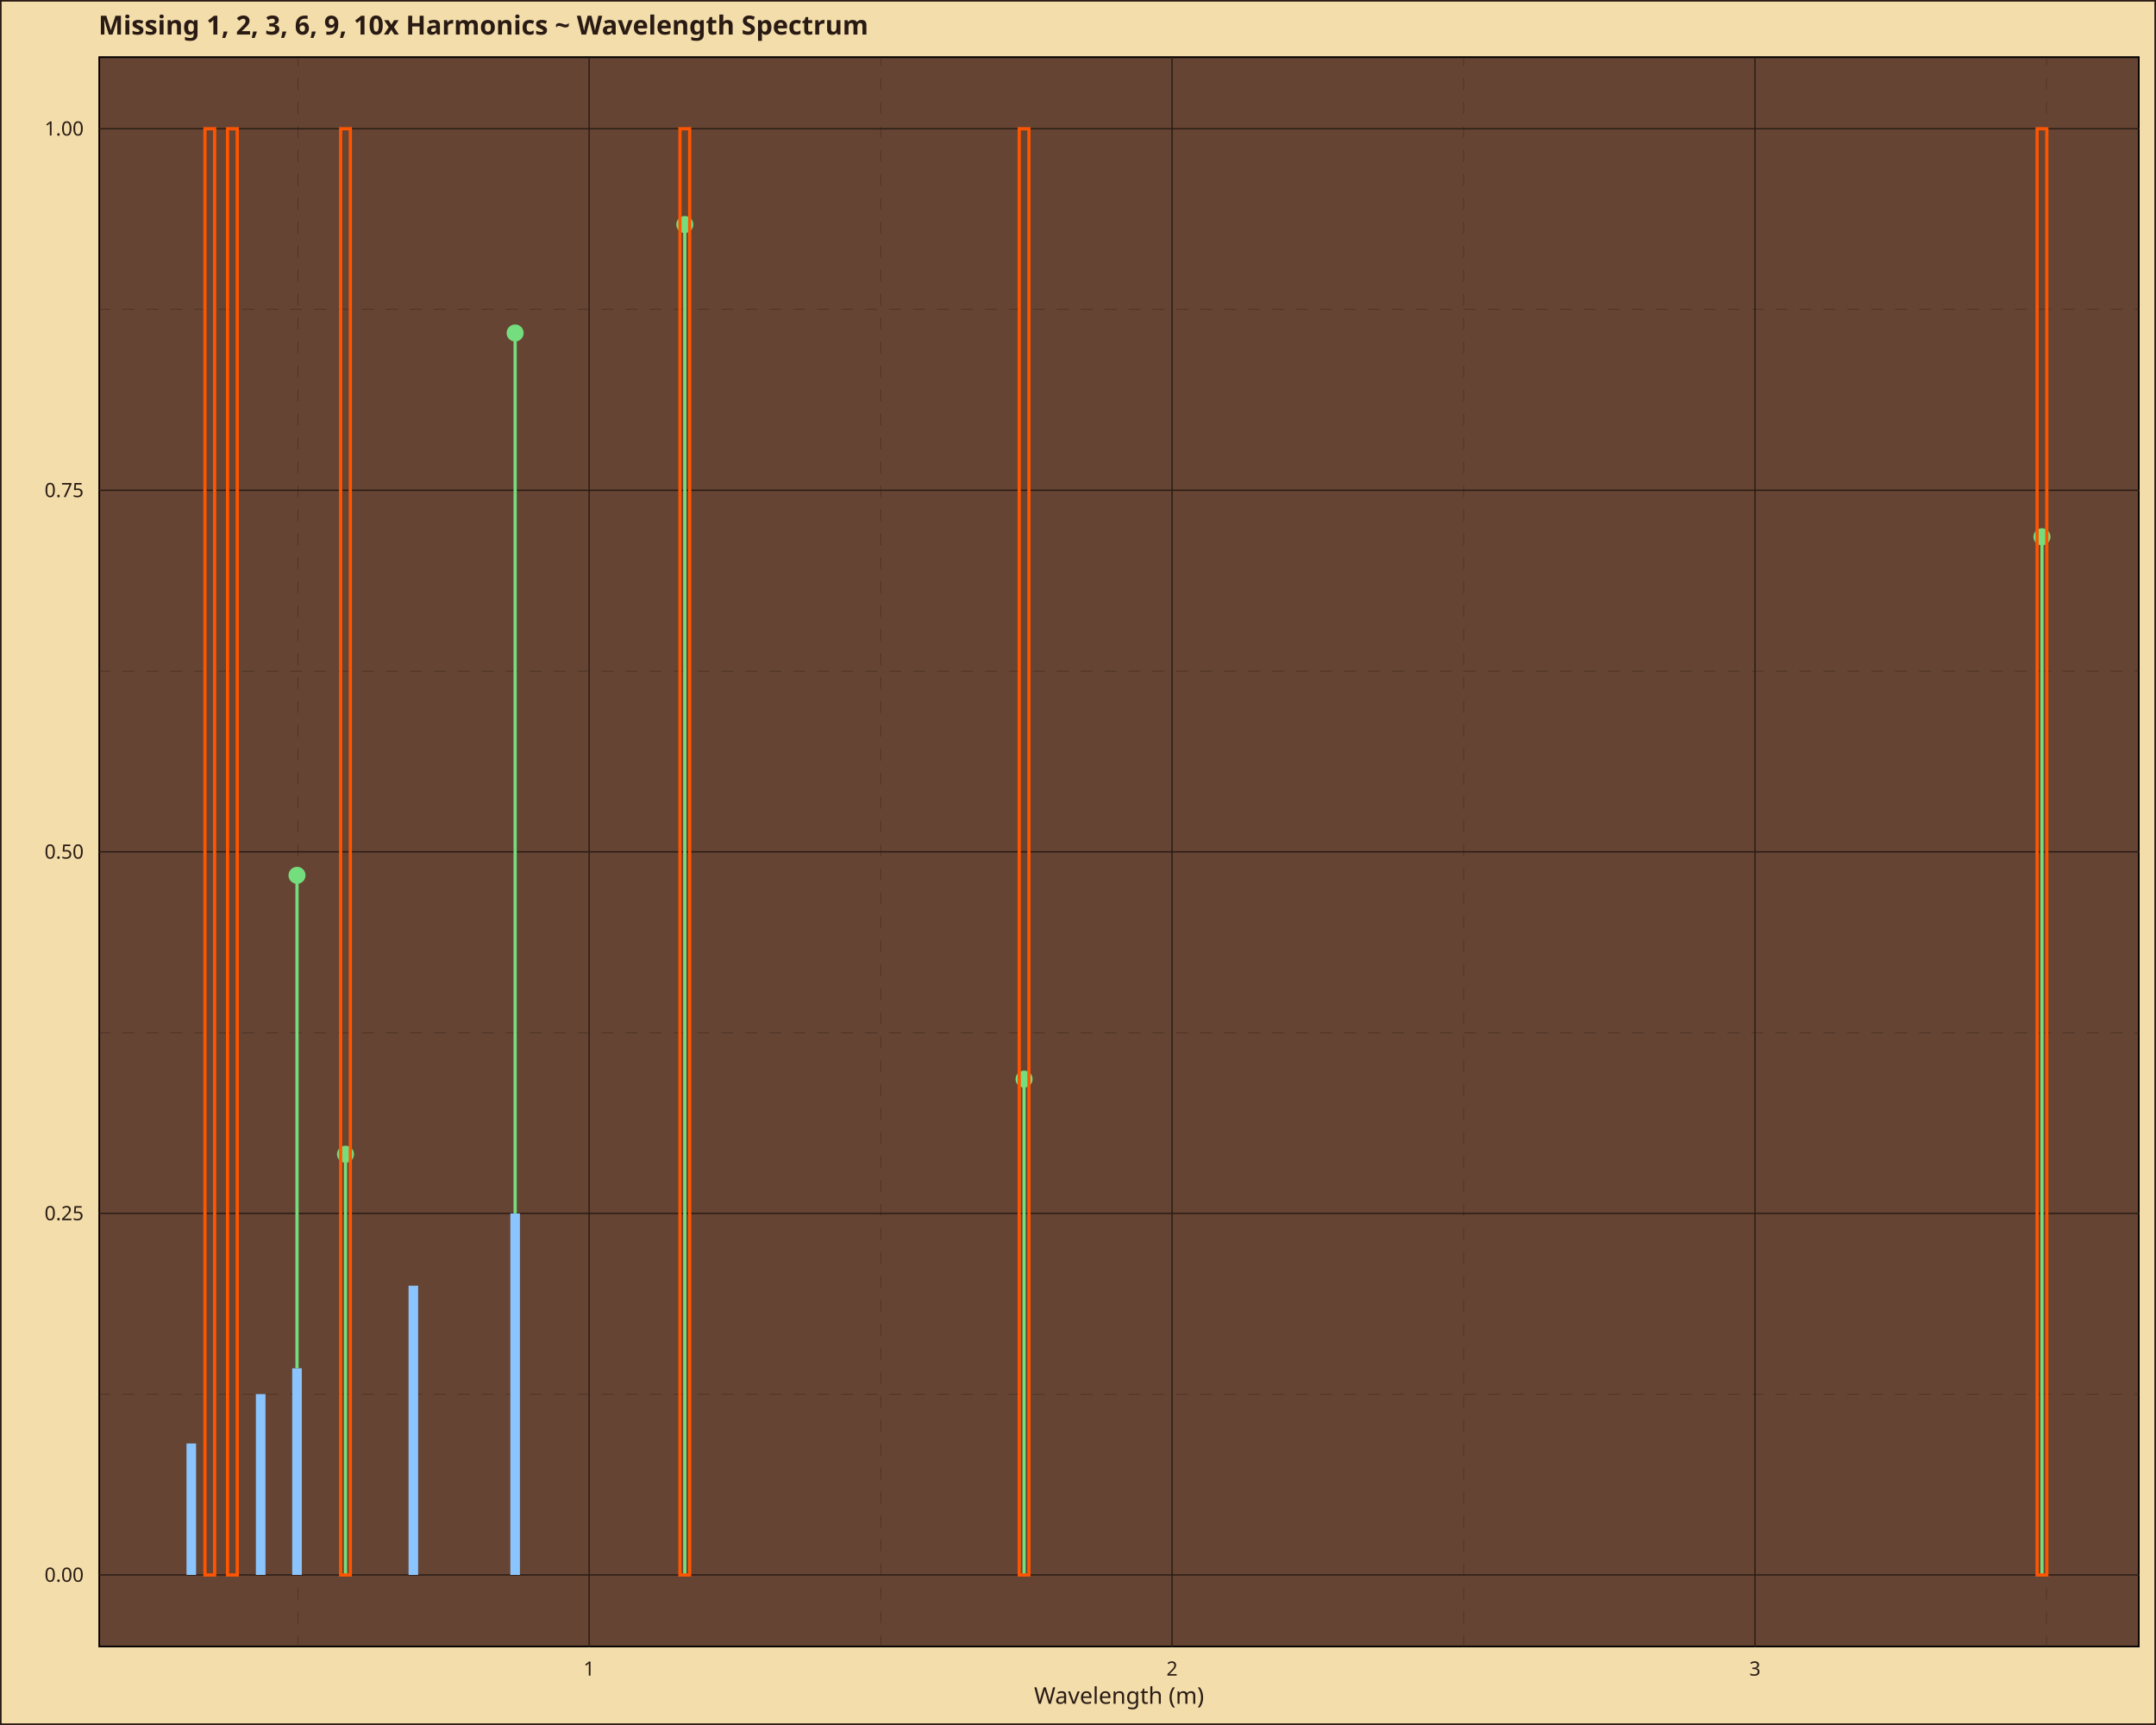
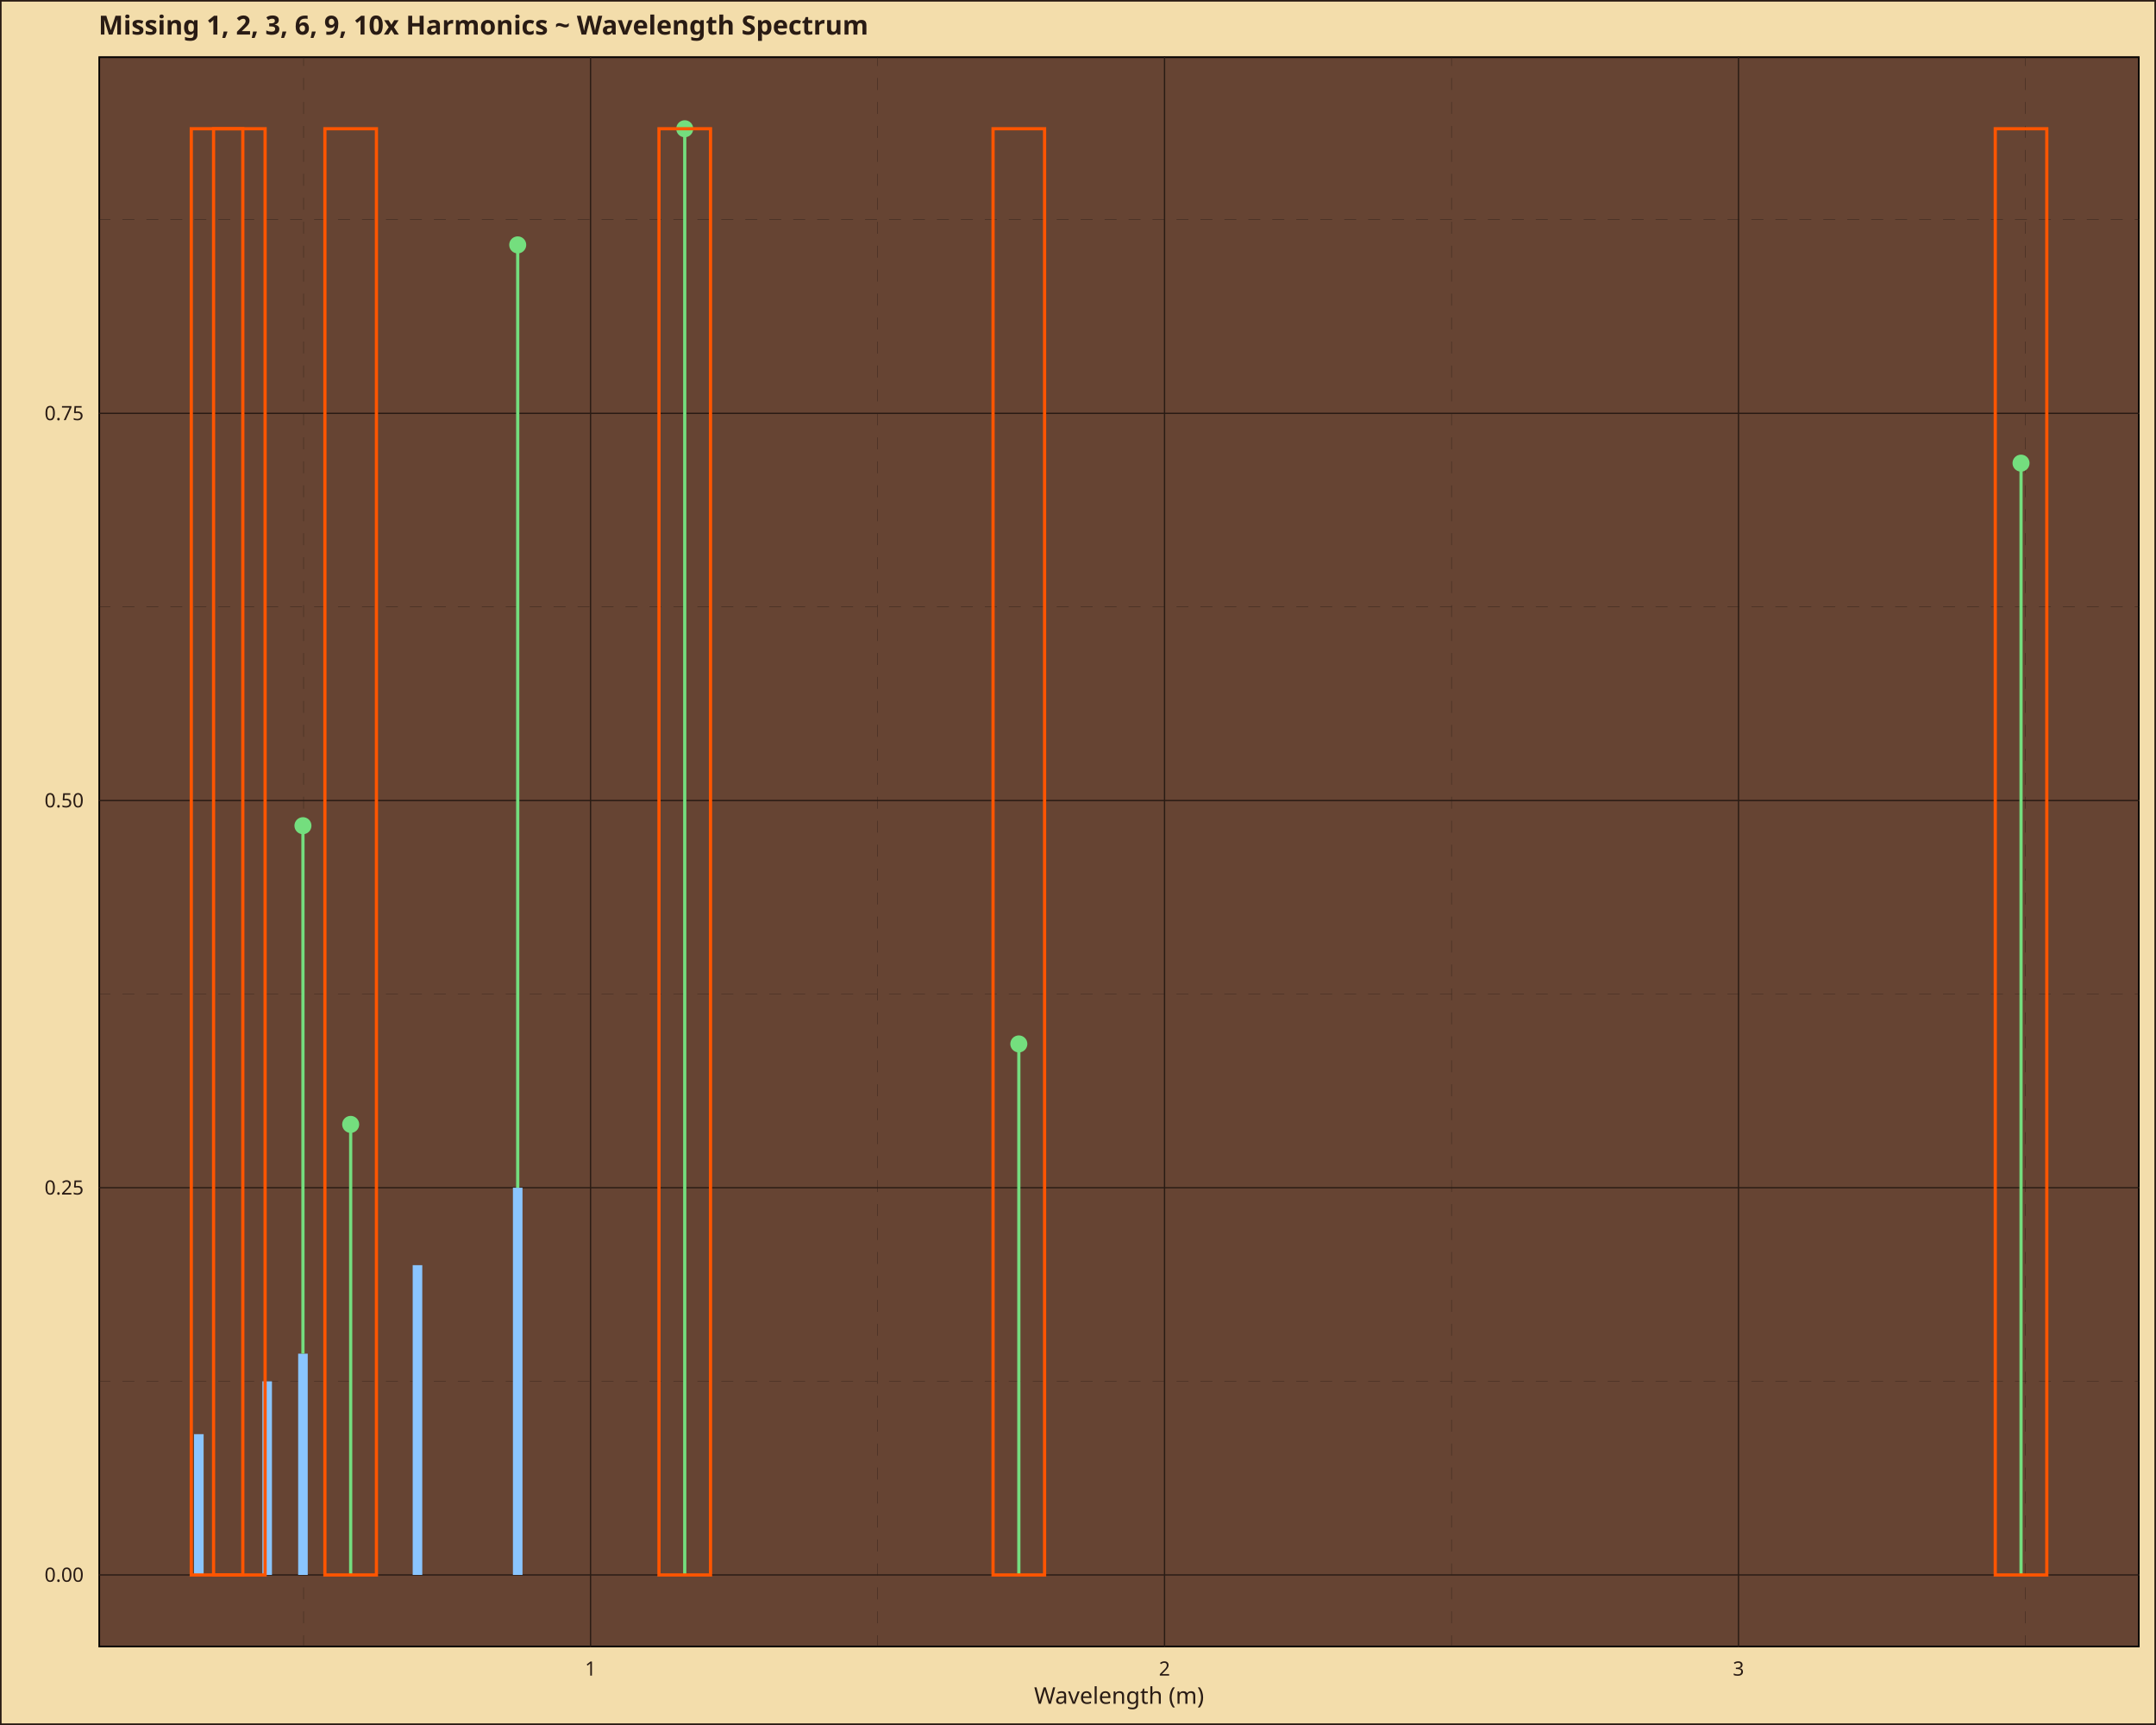
<svg xmlns="http://www.w3.org/2000/svg" class="svglite" data-engine-version="2.0" width="720.00pt" height="576.00pt" viewBox="0 0 720.00 576.00">
  <defs>
    <style type="text/css">
    .svglite line, .svglite polyline, .svglite polygon, .svglite path, .svglite rect, .svglite circle {
      fill: none;
      stroke: #000000;
      stroke-linecap: round;
      stroke-linejoin: round;
      stroke-miterlimit: 10.00;
    }
  </style>
  </defs>
  <rect width="100%" height="100%" style="stroke: none; fill: #FFFFFF;" />
  <defs>
    <clipPath id="cpMC4wMHw3MjAuMDB8MC4wMHw1NzYuMDA=">
      <rect x="0.00" y="0.00" width="720.00" height="576.00" />
    </clipPath>
  </defs>
  <g clip-path="url(#cpMC4wMHw3MjAuMDB8MC4wMHw1NzYuMDA=)">
    <rect x="0" y="0.00" width="720.00" height="576.00" style="stroke-width: 1.07; stroke: #291B14; fill: #F3DDAB;" />
  </g>
  <defs>
    <clipPath id="cpMzIuODl8NzE0LjUyfDE4Ljg0fDU1MC4wNA==">
      <rect x="32.89" y="18.84" width="681.63" height="531.20" />
    </clipPath>
  </defs>
  <g clip-path="url(#cpMzIuODl8NzE0LjUyfDE4Ljg0fDU1MC4wNA==)">
    <rect x="32.89" y="18.84" width="681.63" height="531.20" style="stroke-width: 1.07; fill: #664433;" />
-     <polyline points="32.89,465.53 714.52,465.53 " style="stroke-width: 0.11; stroke: #291B14; stroke-dasharray: 4.00,4.00; stroke-linecap: butt;" />
-     <polyline points="32.89,344.80 714.52,344.80 " style="stroke-width: 0.11; stroke: #291B14; stroke-dasharray: 4.00,4.00; stroke-linecap: butt;" />
-     <polyline points="32.89,224.08 714.52,224.08 " style="stroke-width: 0.11; stroke: #291B14; stroke-dasharray: 4.00,4.00; stroke-linecap: butt;" />
-     <polyline points="32.89,103.35 714.52,103.35 " style="stroke-width: 0.11; stroke: #291B14; stroke-dasharray: 4.00,4.00; stroke-linecap: butt;" />
-     <polyline points="99.41,550.04 99.41,18.84 " style="stroke-width: 0.11; stroke: #291B14; stroke-dasharray: 4.00,4.00; stroke-linecap: butt;" />
-     <polyline points="294.08,550.04 294.08,18.84 " style="stroke-width: 0.11; stroke: #291B14; stroke-dasharray: 4.00,4.00; stroke-linecap: butt;" />
-     <polyline points="488.75,550.04 488.75,18.84 " style="stroke-width: 0.11; stroke: #291B14; stroke-dasharray: 4.00,4.00; stroke-linecap: butt;" />
-     <polyline points="683.42,550.04 683.42,18.84 " style="stroke-width: 0.11; stroke: #291B14; stroke-dasharray: 4.00,4.00; stroke-linecap: butt;" />
+     <polyline points="32.89,461.25 714.52,461.25 " style="stroke-width: 0.11; stroke: #291B14; stroke-dasharray: 4.00,4.00; stroke-linecap: butt;" />
+     <polyline points="32.89,331.96 714.52,331.96 " style="stroke-width: 0.11; stroke: #291B14; stroke-dasharray: 4.00,4.00; stroke-linecap: butt;" />
+     <polyline points="32.89,202.67 714.52,202.67 " style="stroke-width: 0.11; stroke: #291B14; stroke-dasharray: 4.00,4.00; stroke-linecap: butt;" />
+     <polyline points="32.89,73.38 714.52,73.38 " style="stroke-width: 0.11; stroke: #291B14; stroke-dasharray: 4.00,4.00; stroke-linecap: butt;" />
+     <polyline points="101.38,550.04 101.38,18.84 " style="stroke-width: 0.11; stroke: #291B14; stroke-dasharray: 4.00,4.00; stroke-linecap: butt;" />
+     <polyline points="293.06,550.04 293.06,18.84 " style="stroke-width: 0.11; stroke: #291B14; stroke-dasharray: 4.00,4.00; stroke-linecap: butt;" />
+     <polyline points="484.73,550.04 484.73,18.84 " style="stroke-width: 0.11; stroke: #291B14; stroke-dasharray: 4.00,4.00; stroke-linecap: butt;" />
+     <polyline points="676.41,550.04 676.41,18.84 " style="stroke-width: 0.11; stroke: #291B14; stroke-dasharray: 4.00,4.00; stroke-linecap: butt;" />
    <polyline points="32.89,525.89 714.52,525.89 " style="stroke-width: 0.43; stroke: #291B14; stroke-linecap: butt;" />
-     <polyline points="32.89,405.17 714.52,405.17 " style="stroke-width: 0.43; stroke: #291B14; stroke-linecap: butt;" />
-     <polyline points="32.89,284.44 714.52,284.44 " style="stroke-width: 0.43; stroke: #291B14; stroke-linecap: butt;" />
-     <polyline points="32.89,163.71 714.52,163.71 " style="stroke-width: 0.43; stroke: #291B14; stroke-linecap: butt;" />
-     <polyline points="32.89,42.99 714.52,42.99 " style="stroke-width: 0.43; stroke: #291B14; stroke-linecap: butt;" />
-     <polyline points="196.74,550.04 196.74,18.84 " style="stroke-width: 0.43; stroke: #291B14; stroke-linecap: butt;" />
-     <polyline points="391.41,550.04 391.41,18.84 " style="stroke-width: 0.43; stroke: #291B14; stroke-linecap: butt;" />
-     <polyline points="586.08,550.04 586.08,18.84 " style="stroke-width: 0.43; stroke: #291B14; stroke-linecap: butt;" />
-     <line x1="63.88" y1="481.99" x2="63.88" y2="525.89" style="stroke-width: 3.20; stroke: #8AC5FF; stroke-linecap: butt;" />
-     <line x1="87.05" y1="465.53" x2="87.05" y2="525.89" style="stroke-width: 3.20; stroke: #8AC5FF; stroke-linecap: butt;" />
-     <line x1="99.19" y1="456.91" x2="99.19" y2="525.89" style="stroke-width: 3.20; stroke: #8AC5FF; stroke-linecap: butt;" />
-     <line x1="138.04" y1="429.31" x2="138.04" y2="525.89" style="stroke-width: 3.20; stroke: #8AC5FF; stroke-linecap: butt;" />
-     <line x1="172.03" y1="405.17" x2="172.03" y2="525.89" style="stroke-width: 3.20; stroke: #8AC5FF; stroke-linecap: butt;" />
-     <line x1="99.19" y1="456.91" x2="99.19" y2="292.28" style="stroke-width: 1.07; stroke: #74DE7E; stroke-linecap: butt;" />
-     <line x1="115.38" y1="525.89" x2="115.38" y2="385.41" style="stroke-width: 1.07; stroke: #74DE7E; stroke-linecap: butt;" />
-     <line x1="172.03" y1="405.17" x2="172.03" y2="111.19" style="stroke-width: 1.07; stroke: #74DE7E; stroke-linecap: butt;" />
-     <line x1="228.69" y1="525.89" x2="228.69" y2="74.97" style="stroke-width: 1.07; stroke: #74DE7E; stroke-linecap: butt;" />
-     <line x1="341.99" y1="525.89" x2="341.99" y2="360.33" style="stroke-width: 1.07; stroke: #74DE7E; stroke-linecap: butt;" />
-     <line x1="681.92" y1="525.89" x2="681.92" y2="179.24" style="stroke-width: 1.07; stroke: #74DE7E; stroke-linecap: butt;" />
-     <circle cx="99.19" cy="292.28" r="2.49" style="stroke-width: 0.71; stroke: #74DE7E; fill: #74DE7E;" />
-     <circle cx="115.38" cy="385.41" r="2.49" style="stroke-width: 0.71; stroke: #74DE7E; fill: #74DE7E;" />
-     <circle cx="172.03" cy="111.19" r="2.49" style="stroke-width: 0.71; stroke: #74DE7E; fill: #74DE7E;" />
-     <circle cx="228.69" cy="74.97" r="2.49" style="stroke-width: 0.71; stroke: #74DE7E; fill: #74DE7E;" />
-     <circle cx="341.99" cy="360.33" r="2.49" style="stroke-width: 0.71; stroke: #74DE7E; fill: #74DE7E;" />
-     <circle cx="681.92" cy="179.24" r="2.49" style="stroke-width: 0.71; stroke: #74DE7E; fill: #74DE7E;" />
-     <rect x="680.29" y="42.99" width="3.24" height="482.91" style="stroke-width: 1.07; stroke: #FF5500; stroke-linecap: butt; stroke-linejoin: miter;" />
-     <rect x="340.37" y="42.99" width="3.24" height="482.91" style="stroke-width: 1.07; stroke: #FF5500; stroke-linecap: butt; stroke-linejoin: miter;" />
-     <rect x="227.07" y="42.99" width="3.24" height="482.91" style="stroke-width: 1.07; stroke: #FF5500; stroke-linecap: butt; stroke-linejoin: miter;" />
-     <rect x="113.76" y="42.99" width="3.24" height="482.91" style="stroke-width: 1.07; stroke: #FF5500; stroke-linecap: butt; stroke-linejoin: miter;" />
-     <rect x="75.99" y="42.99" width="3.24" height="482.91" style="stroke-width: 1.07; stroke: #FF5500; stroke-linecap: butt; stroke-linejoin: miter;" />
-     <rect x="68.44" y="42.99" width="3.24" height="482.91" style="stroke-width: 1.07; stroke: #FF5500; stroke-linecap: butt; stroke-linejoin: miter;" />
+     <polyline points="32.89,396.60 714.52,396.60 " style="stroke-width: 0.43; stroke: #291B14; stroke-linecap: butt;" />
+     <polyline points="32.89,267.31 714.52,267.31 " style="stroke-width: 0.43; stroke: #291B14; stroke-linecap: butt;" />
+     <polyline points="32.89,138.02 714.52,138.02 " style="stroke-width: 0.43; stroke: #291B14; stroke-linecap: butt;" />
+     <polyline points="197.22,550.04 197.22,18.84 " style="stroke-width: 0.43; stroke: #291B14; stroke-linecap: butt;" />
+     <polyline points="388.90,550.04 388.90,18.84 " style="stroke-width: 0.43; stroke: #291B14; stroke-linecap: butt;" />
+     <polyline points="580.57,550.04 580.57,18.84 " style="stroke-width: 0.43; stroke: #291B14; stroke-linecap: butt;" />
+     <line x1="66.40" y1="478.88" x2="66.40" y2="525.89" style="stroke-width: 3.20; stroke: #8AC5FF; stroke-linecap: butt;" />
+     <line x1="89.22" y1="461.25" x2="89.22" y2="525.89" style="stroke-width: 3.20; stroke: #8AC5FF; stroke-linecap: butt;" />
+     <line x1="101.17" y1="452.01" x2="101.17" y2="525.89" style="stroke-width: 3.20; stroke: #8AC5FF; stroke-linecap: butt;" />
+     <line x1="139.42" y1="422.46" x2="139.42" y2="525.89" style="stroke-width: 3.20; stroke: #8AC5FF; stroke-linecap: butt;" />
+     <line x1="172.89" y1="396.60" x2="172.89" y2="525.89" style="stroke-width: 3.20; stroke: #8AC5FF; stroke-linecap: butt;" />
+     <line x1="101.17" y1="452.01" x2="101.17" y2="275.71" style="stroke-width: 1.07; stroke: #74DE7E; stroke-linecap: butt;" />
+     <line x1="117.11" y1="525.89" x2="117.11" y2="375.45" style="stroke-width: 1.07; stroke: #74DE7E; stroke-linecap: butt;" />
+     <line x1="172.89" y1="396.60" x2="172.89" y2="81.77" style="stroke-width: 1.07; stroke: #74DE7E; stroke-linecap: butt;" />
+     <line x1="228.67" y1="525.89" x2="228.67" y2="42.99" style="stroke-width: 1.07; stroke: #74DE7E; stroke-linecap: butt;" />
+     <line x1="340.24" y1="525.89" x2="340.24" y2="348.58" style="stroke-width: 1.07; stroke: #74DE7E; stroke-linecap: butt;" />
+     <line x1="674.93" y1="525.89" x2="674.93" y2="154.65" style="stroke-width: 1.07; stroke: #74DE7E; stroke-linecap: butt;" />
+     <circle cx="101.17" cy="275.71" r="2.49" style="stroke-width: 0.71; stroke: #74DE7E; fill: #74DE7E;" />
+     <circle cx="117.11" cy="375.45" r="2.49" style="stroke-width: 0.71; stroke: #74DE7E; fill: #74DE7E;" />
+     <circle cx="172.89" cy="81.77" r="2.49" style="stroke-width: 0.71; stroke: #74DE7E; fill: #74DE7E;" />
+     <circle cx="228.67" cy="42.99" r="2.49" style="stroke-width: 0.71; stroke: #74DE7E; fill: #74DE7E;" />
+     <circle cx="340.24" cy="348.58" r="2.49" style="stroke-width: 0.71; stroke: #74DE7E; fill: #74DE7E;" />
+     <circle cx="674.93" cy="154.65" r="2.49" style="stroke-width: 0.71; stroke: #74DE7E; fill: #74DE7E;" />
+     <rect x="666.32" y="42.99" width="17.21" height="482.91" style="stroke-width: 1.07; stroke: #FF5500; stroke-linecap: butt; stroke-linejoin: miter;" />
+     <rect x="331.63" y="42.99" width="17.21" height="482.91" style="stroke-width: 1.07; stroke: #FF5500; stroke-linecap: butt; stroke-linejoin: miter;" />
+     <rect x="220.07" y="42.99" width="17.21" height="482.91" style="stroke-width: 1.07; stroke: #FF5500; stroke-linecap: butt; stroke-linejoin: miter;" />
+     <rect x="108.50" y="42.99" width="17.21" height="482.91" style="stroke-width: 1.07; stroke: #FF5500; stroke-linecap: butt; stroke-linejoin: miter;" />
+     <rect x="71.32" y="42.99" width="17.21" height="482.91" style="stroke-width: 1.07; stroke: #FF5500; stroke-linecap: butt; stroke-linejoin: miter;" />
+     <rect x="63.88" y="42.99" width="17.21" height="482.91" style="stroke-width: 1.07; stroke: #FF5500; stroke-linecap: butt; stroke-linejoin: miter;" />
  </g>
  <g clip-path="url(#cpMC4wMHw3MjAuMDB8MC4wMHw1NzYuMDA=)">
    <text x="27.96" y="528.17" text-anchor="end" style="font-size: 6.60px; fill: #291B14; font-family: sans;" textLength="12.85px" lengthAdjust="spacingAndGlyphs">0.00</text>
-     <text x="27.96" y="407.44" text-anchor="end" style="font-size: 6.60px; fill: #291B14; font-family: sans;" textLength="12.85px" lengthAdjust="spacingAndGlyphs">0.25</text>
-     <text x="27.96" y="286.71" text-anchor="end" style="font-size: 6.60px; fill: #291B14; font-family: sans;" textLength="12.85px" lengthAdjust="spacingAndGlyphs">0.50</text>
-     <text x="27.96" y="165.99" text-anchor="end" style="font-size: 6.60px; fill: #291B14; font-family: sans;" textLength="12.85px" lengthAdjust="spacingAndGlyphs">0.75</text>
-     <text x="27.96" y="45.26" text-anchor="end" style="font-size: 6.60px; fill: #291B14; font-family: sans;" textLength="12.85px" lengthAdjust="spacingAndGlyphs">1.00</text>
-     <text x="196.74" y="559.51" text-anchor="middle" style="font-size: 6.60px; fill: #291B14; font-family: sans;" textLength="3.67px" lengthAdjust="spacingAndGlyphs">1</text>
-     <text x="391.41" y="559.51" text-anchor="middle" style="font-size: 6.60px; fill: #291B14; font-family: sans;" textLength="3.67px" lengthAdjust="spacingAndGlyphs">2</text>
-     <text x="586.08" y="559.51" text-anchor="middle" style="font-size: 6.60px; fill: #291B14; font-family: sans;" textLength="3.67px" lengthAdjust="spacingAndGlyphs">3</text>
+     <text x="27.96" y="398.88" text-anchor="end" style="font-size: 6.60px; fill: #291B14; font-family: sans;" textLength="12.85px" lengthAdjust="spacingAndGlyphs">0.25</text>
+     <text x="27.96" y="269.59" text-anchor="end" style="font-size: 6.60px; fill: #291B14; font-family: sans;" textLength="12.85px" lengthAdjust="spacingAndGlyphs">0.50</text>
+     <text x="27.96" y="140.30" text-anchor="end" style="font-size: 6.60px; fill: #291B14; font-family: sans;" textLength="12.85px" lengthAdjust="spacingAndGlyphs">0.75</text>
+     <text x="197.22" y="559.51" text-anchor="middle" style="font-size: 6.60px; fill: #291B14; font-family: sans;" textLength="3.67px" lengthAdjust="spacingAndGlyphs">1</text>
+     <text x="388.90" y="559.51" text-anchor="middle" style="font-size: 6.60px; fill: #291B14; font-family: sans;" textLength="3.67px" lengthAdjust="spacingAndGlyphs">2</text>
+     <text x="580.57" y="559.51" text-anchor="middle" style="font-size: 6.60px; fill: #291B14; font-family: sans;" textLength="3.67px" lengthAdjust="spacingAndGlyphs">3</text>
    <text x="373.71" y="568.92" text-anchor="middle" style="font-size: 7.70px; fill: #291B14; font-family: sans;" textLength="54.35px" lengthAdjust="spacingAndGlyphs">Wavelength (m)</text>
    <text x="32.89" y="11.54" style="font-size: 8.80px; font-weight: bold; fill: #291B14; font-family: sans;" textLength="236.52px" lengthAdjust="spacingAndGlyphs">Missing 1, 2, 3, 6, 9, 10x Harmonics ~ Wavelength Spectrum</text>
  </g>
</svg>
